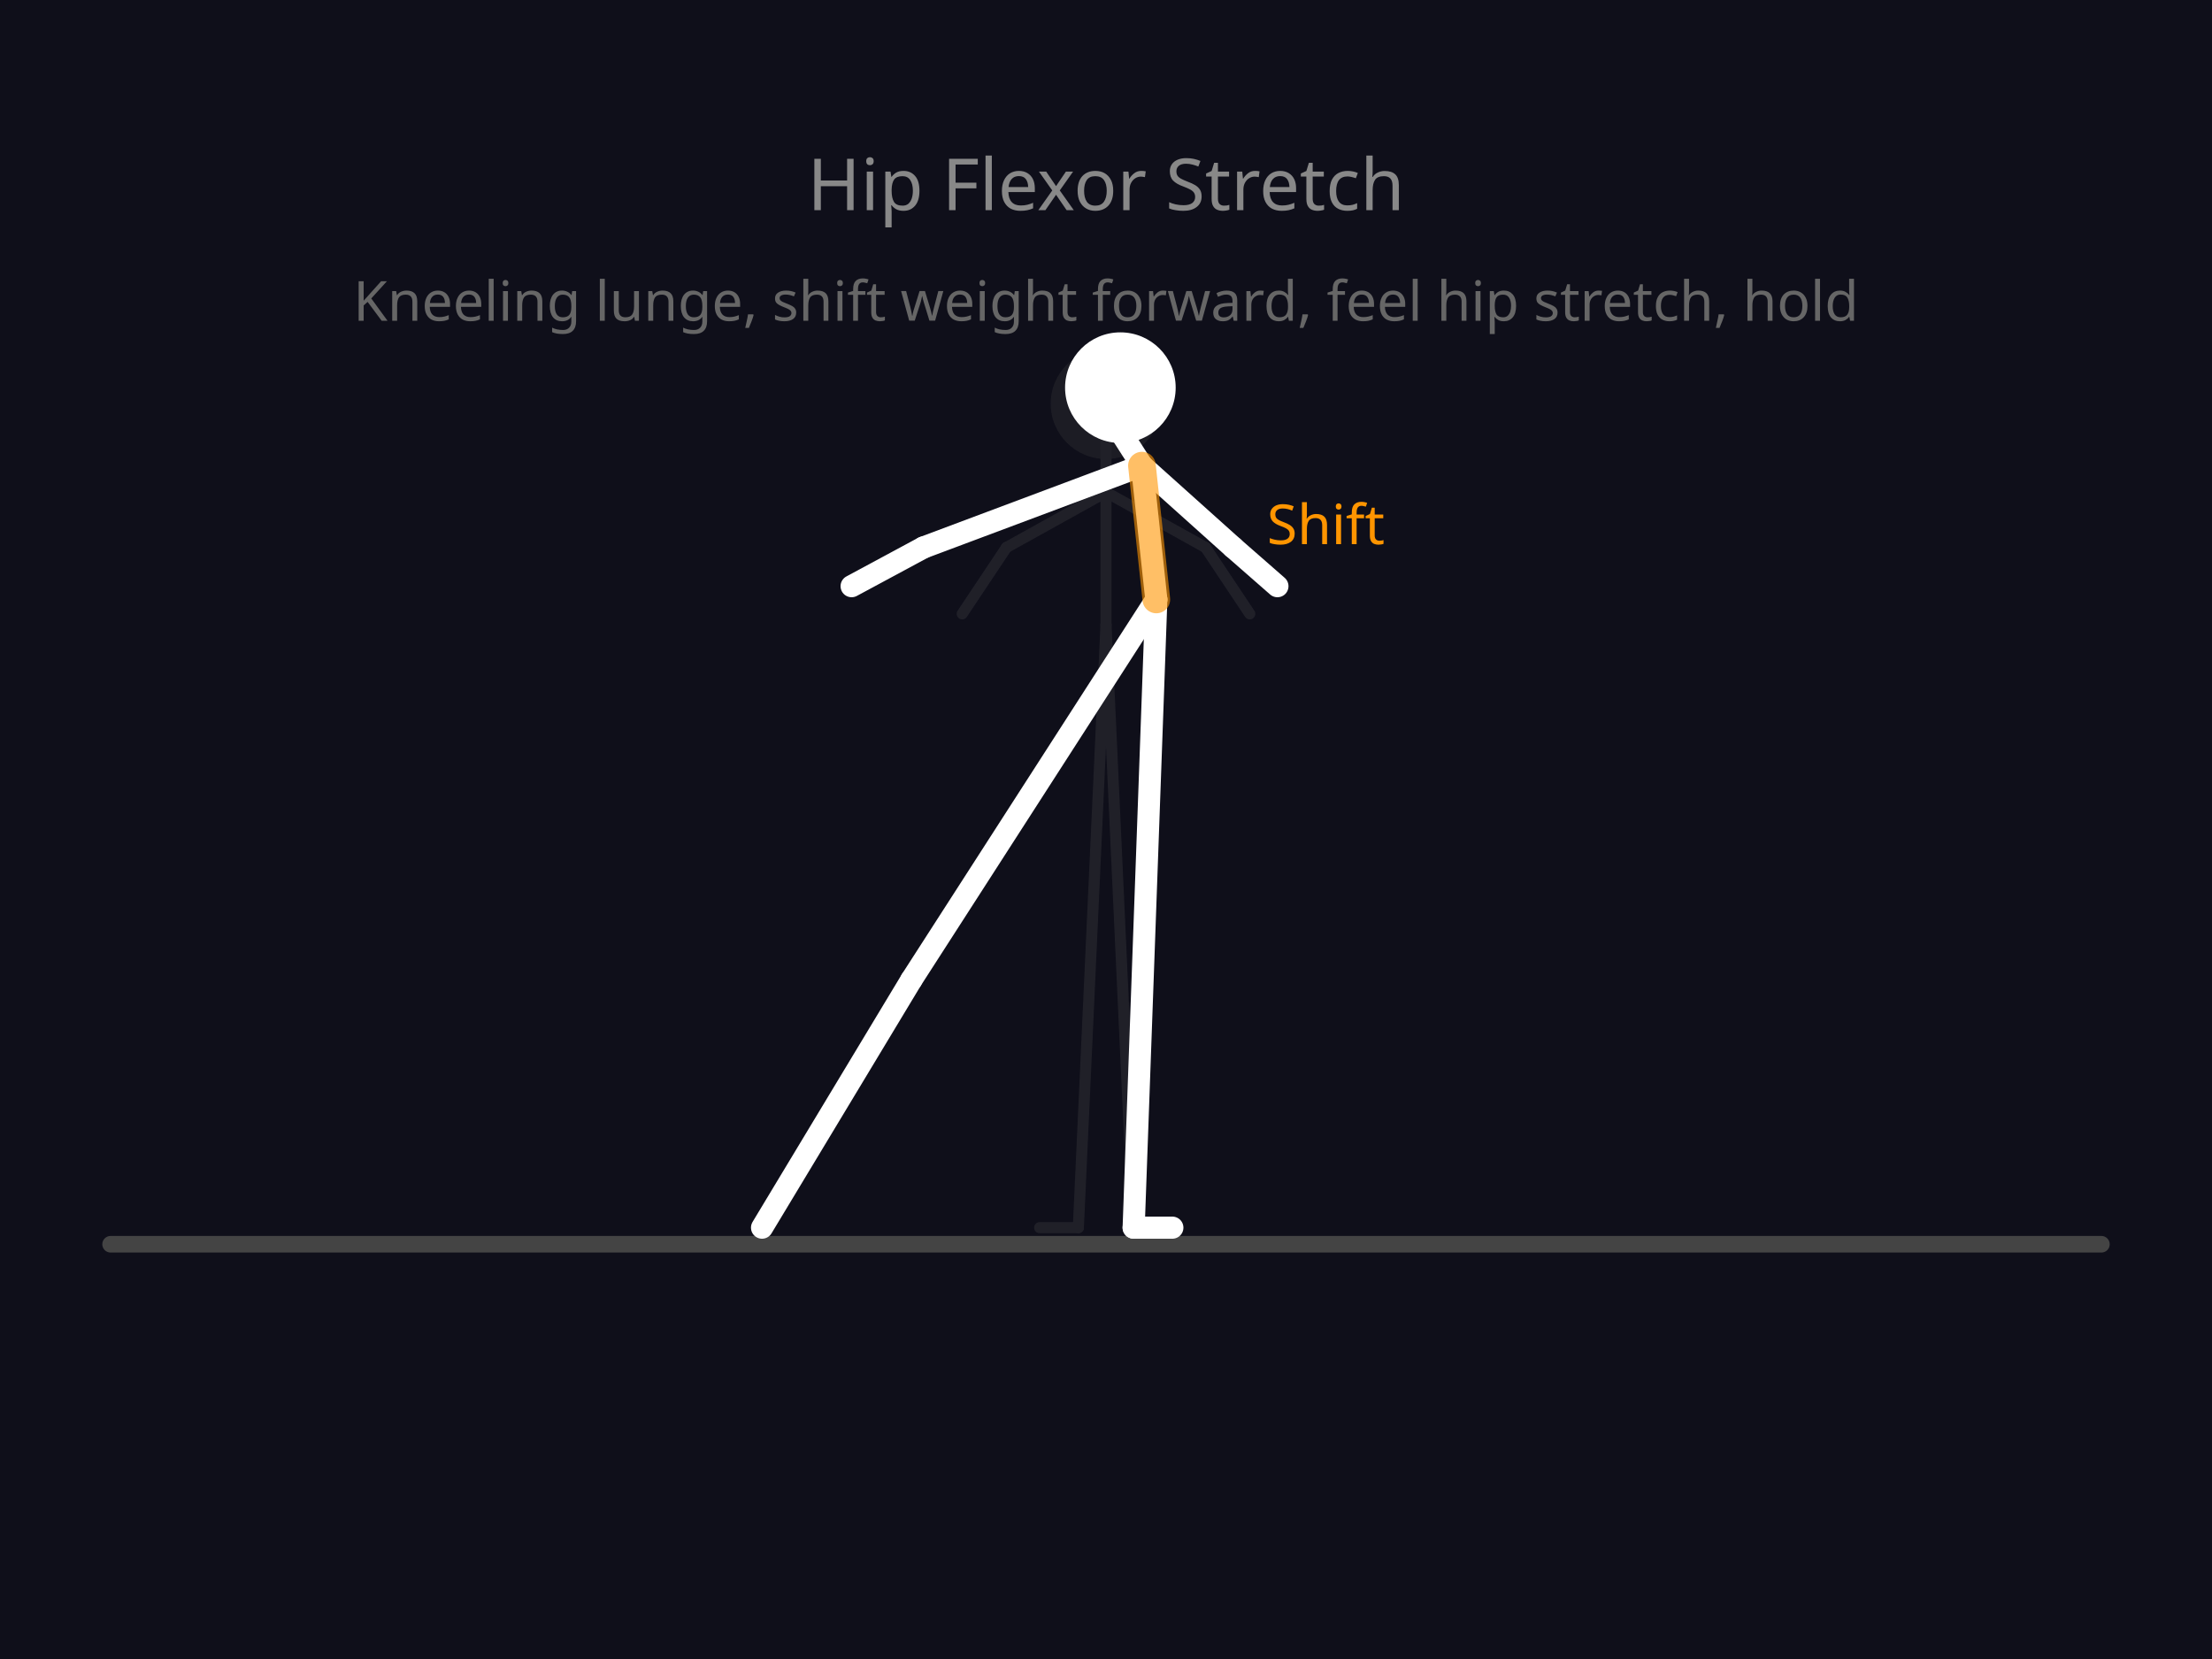
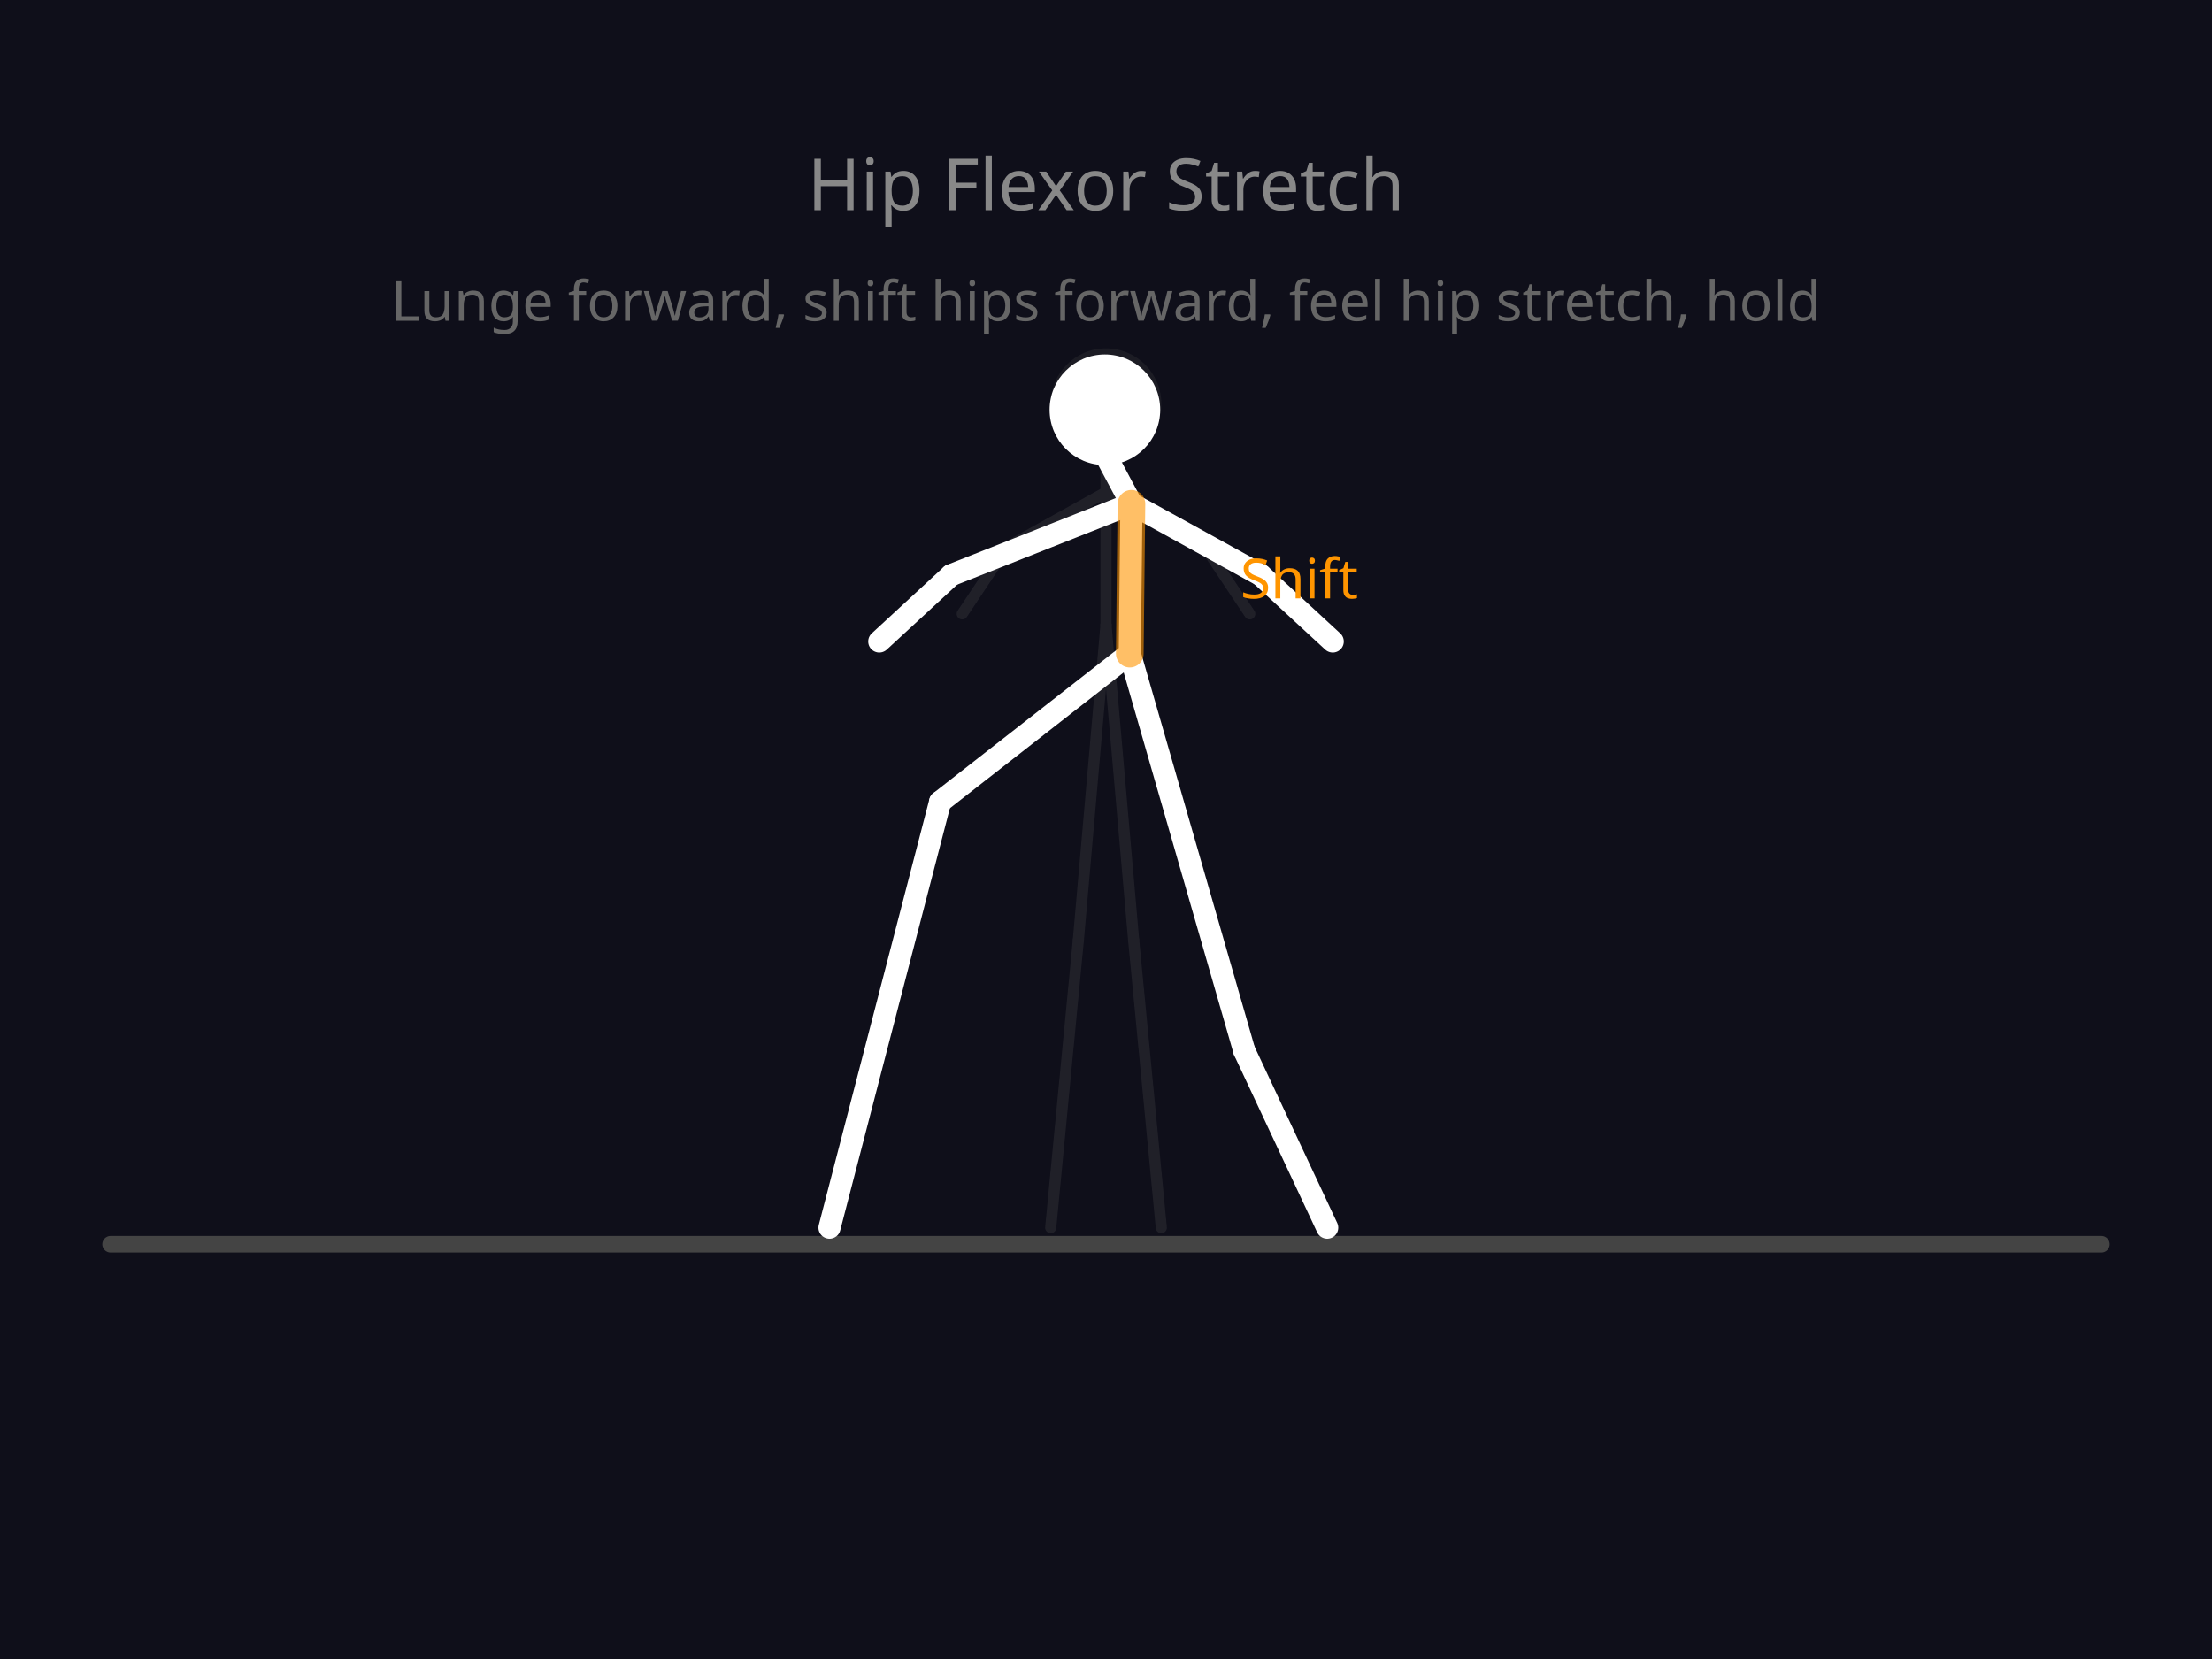
<svg xmlns="http://www.w3.org/2000/svg" viewBox="0 0 400 300">
  <rect width="400" height="300" fill="#0f0f1a" />
  <line x1="20" y1="225" x2="380" y2="225" stroke="#444" stroke-width="3" stroke-linecap="round" />
  <text x="200" y="38" fill="#888" font-size="13" font-family="sans-serif" text-anchor="middle">Hip Flexor Stretch</text>
-   <text x="200" y="58" fill="#666" font-size="10" font-family="sans-serif" text-anchor="middle">Kneeling lunge, shift weight forward, feel hip stretch, hold</text>
+   <text x="200" y="58" fill="#666" font-size="10" font-family="sans-serif" text-anchor="middle">Lunge forward, shift hips forward, feel hip stretch, hold</text>
  <g stroke="#555" stroke-width="2" fill="none" stroke-linecap="round" stroke-linejoin="round" opacity="0.25">
    <circle cx="200" cy="73" r="10" fill="#444" stroke="none" />
    <line x1="200" y1="73" x2="200" y2="81" />
    <line x1="200" y1="81" x2="200" y2="89" />
    <line x1="200" y1="89" x2="200" y2="113" />
    <line x1="200" y1="89" x2="182" y2="99" />
    <line x1="182" y1="99" x2="174" y2="111" />
    <line x1="200" y1="89" x2="218" y2="99" />
    <line x1="218" y1="99" x2="226" y2="111" />
-     <line x1="200" y1="113" x2="195" y2="222" />
-     <line x1="195" y1="222" x2="188" y2="222" />
-     <line x1="200" y1="113" x2="205" y2="222" />
-     <line x1="205" y1="222" x2="212" y2="222" />
+     <line x1="200" y1="113" x2="195" y2="170" />
+     <line x1="195" y1="170" x2="190" y2="222" />
+     <line x1="200" y1="113" x2="205" y2="170" />
+     <line x1="205" y1="170" x2="210" y2="222" />
  </g>
  <g stroke="#FFF" stroke-width="4" fill="none" stroke-linecap="round" stroke-linejoin="round">
-     <circle cx="202.6" cy="70.1" r="10" fill="#FFF" stroke="none" />
-     <line x1="202.6" y1="70.1" x2="202.6" y2="78.1" />
-     <line x1="202.6" y1="78.1" x2="206.5" y2="84.2" />
-     <line x1="206.5" y1="84.2" x2="209.1" y2="108.4" />
-     <line x1="206.5" y1="84.2" x2="167" y2="99" />
-     <line x1="167" y1="99" x2="154" y2="106" />
-     <line x1="206.5" y1="84.2" x2="223" y2="99" />
-     <line x1="223" y1="99" x2="231" y2="106" />
-     <line x1="209.1" y1="108.4" x2="164.8" y2="177.2" />
-     <line x1="164.8" y1="177.2" x2="137.8" y2="222" />
-     <line x1="209.1" y1="108.4" x2="205" y2="222" />
-     <line x1="205" y1="222" x2="212" y2="222" />
-     <line x1="209.1" y1="108.4" x2="206.5" y2="84.2" stroke="#FF9500" stroke-width="5" opacity="0.6" />
+     <circle cx="199.8" cy="74.1" r="10" fill="#FFF" stroke="none" />
+     <line x1="199.8" y1="74.1" x2="199.8" y2="82.1" />
+     <line x1="199.8" y1="82.1" x2="204.6" y2="91.1" />
+     <line x1="204.6" y1="91.1" x2="204.3" y2="118.2" />
+     <line x1="204.6" y1="91.1" x2="172" y2="104" />
+     <line x1="172" y1="104" x2="159" y2="116" />
+     <line x1="204.6" y1="91.1" x2="228" y2="104" />
+     <line x1="228" y1="104" x2="241" y2="116" />
+     <line x1="204.3" y1="118.2" x2="170" y2="145" />
+     <line x1="170" y1="145" x2="150" y2="222" />
+     <line x1="204.3" y1="118.2" x2="225" y2="190" />
+     <line x1="225" y1="190" x2="240" y2="222" />
+     <line x1="204.3" y1="118.2" x2="204.6" y2="91.1" stroke="#FF9500" stroke-width="5" opacity="0.6" />
  </g>
-   <text x="229.1" y="98.4" fill="#FF9500" font-size="10" font-family="sans-serif">Shift</text>
+   <text x="224.3" y="108.2" fill="#FF9500" font-size="10" font-family="sans-serif">Shift</text>
</svg>
